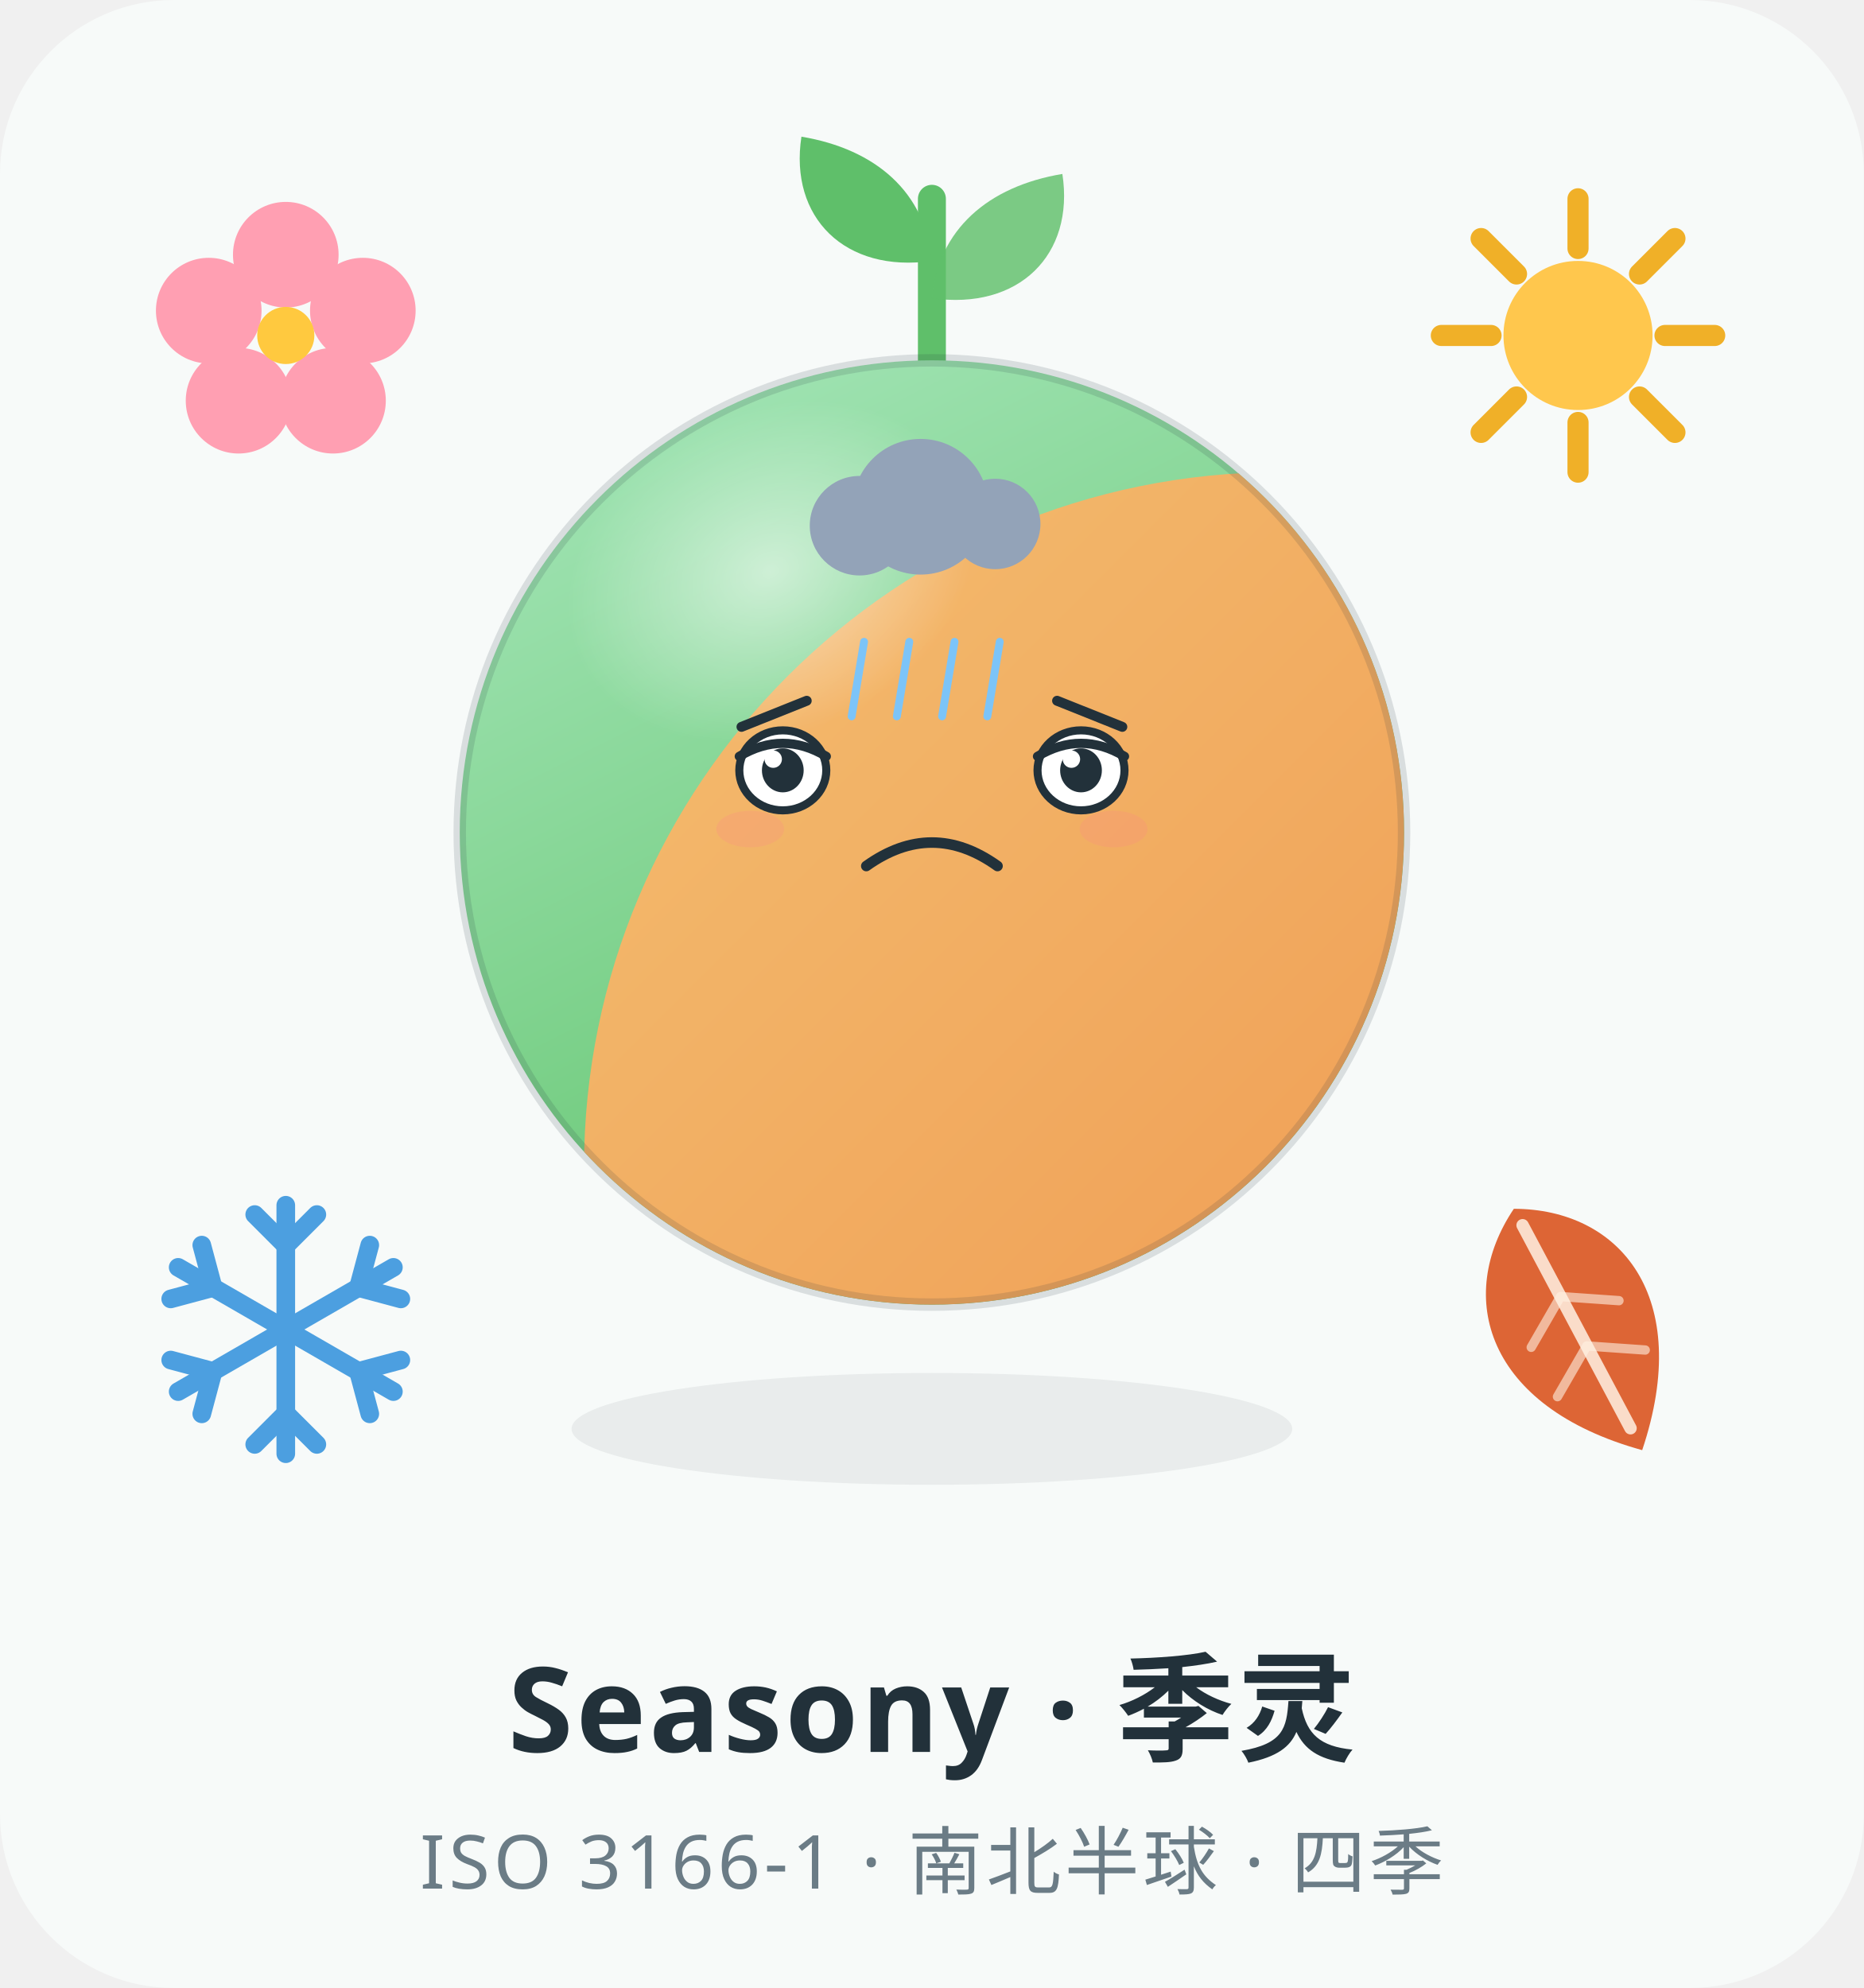
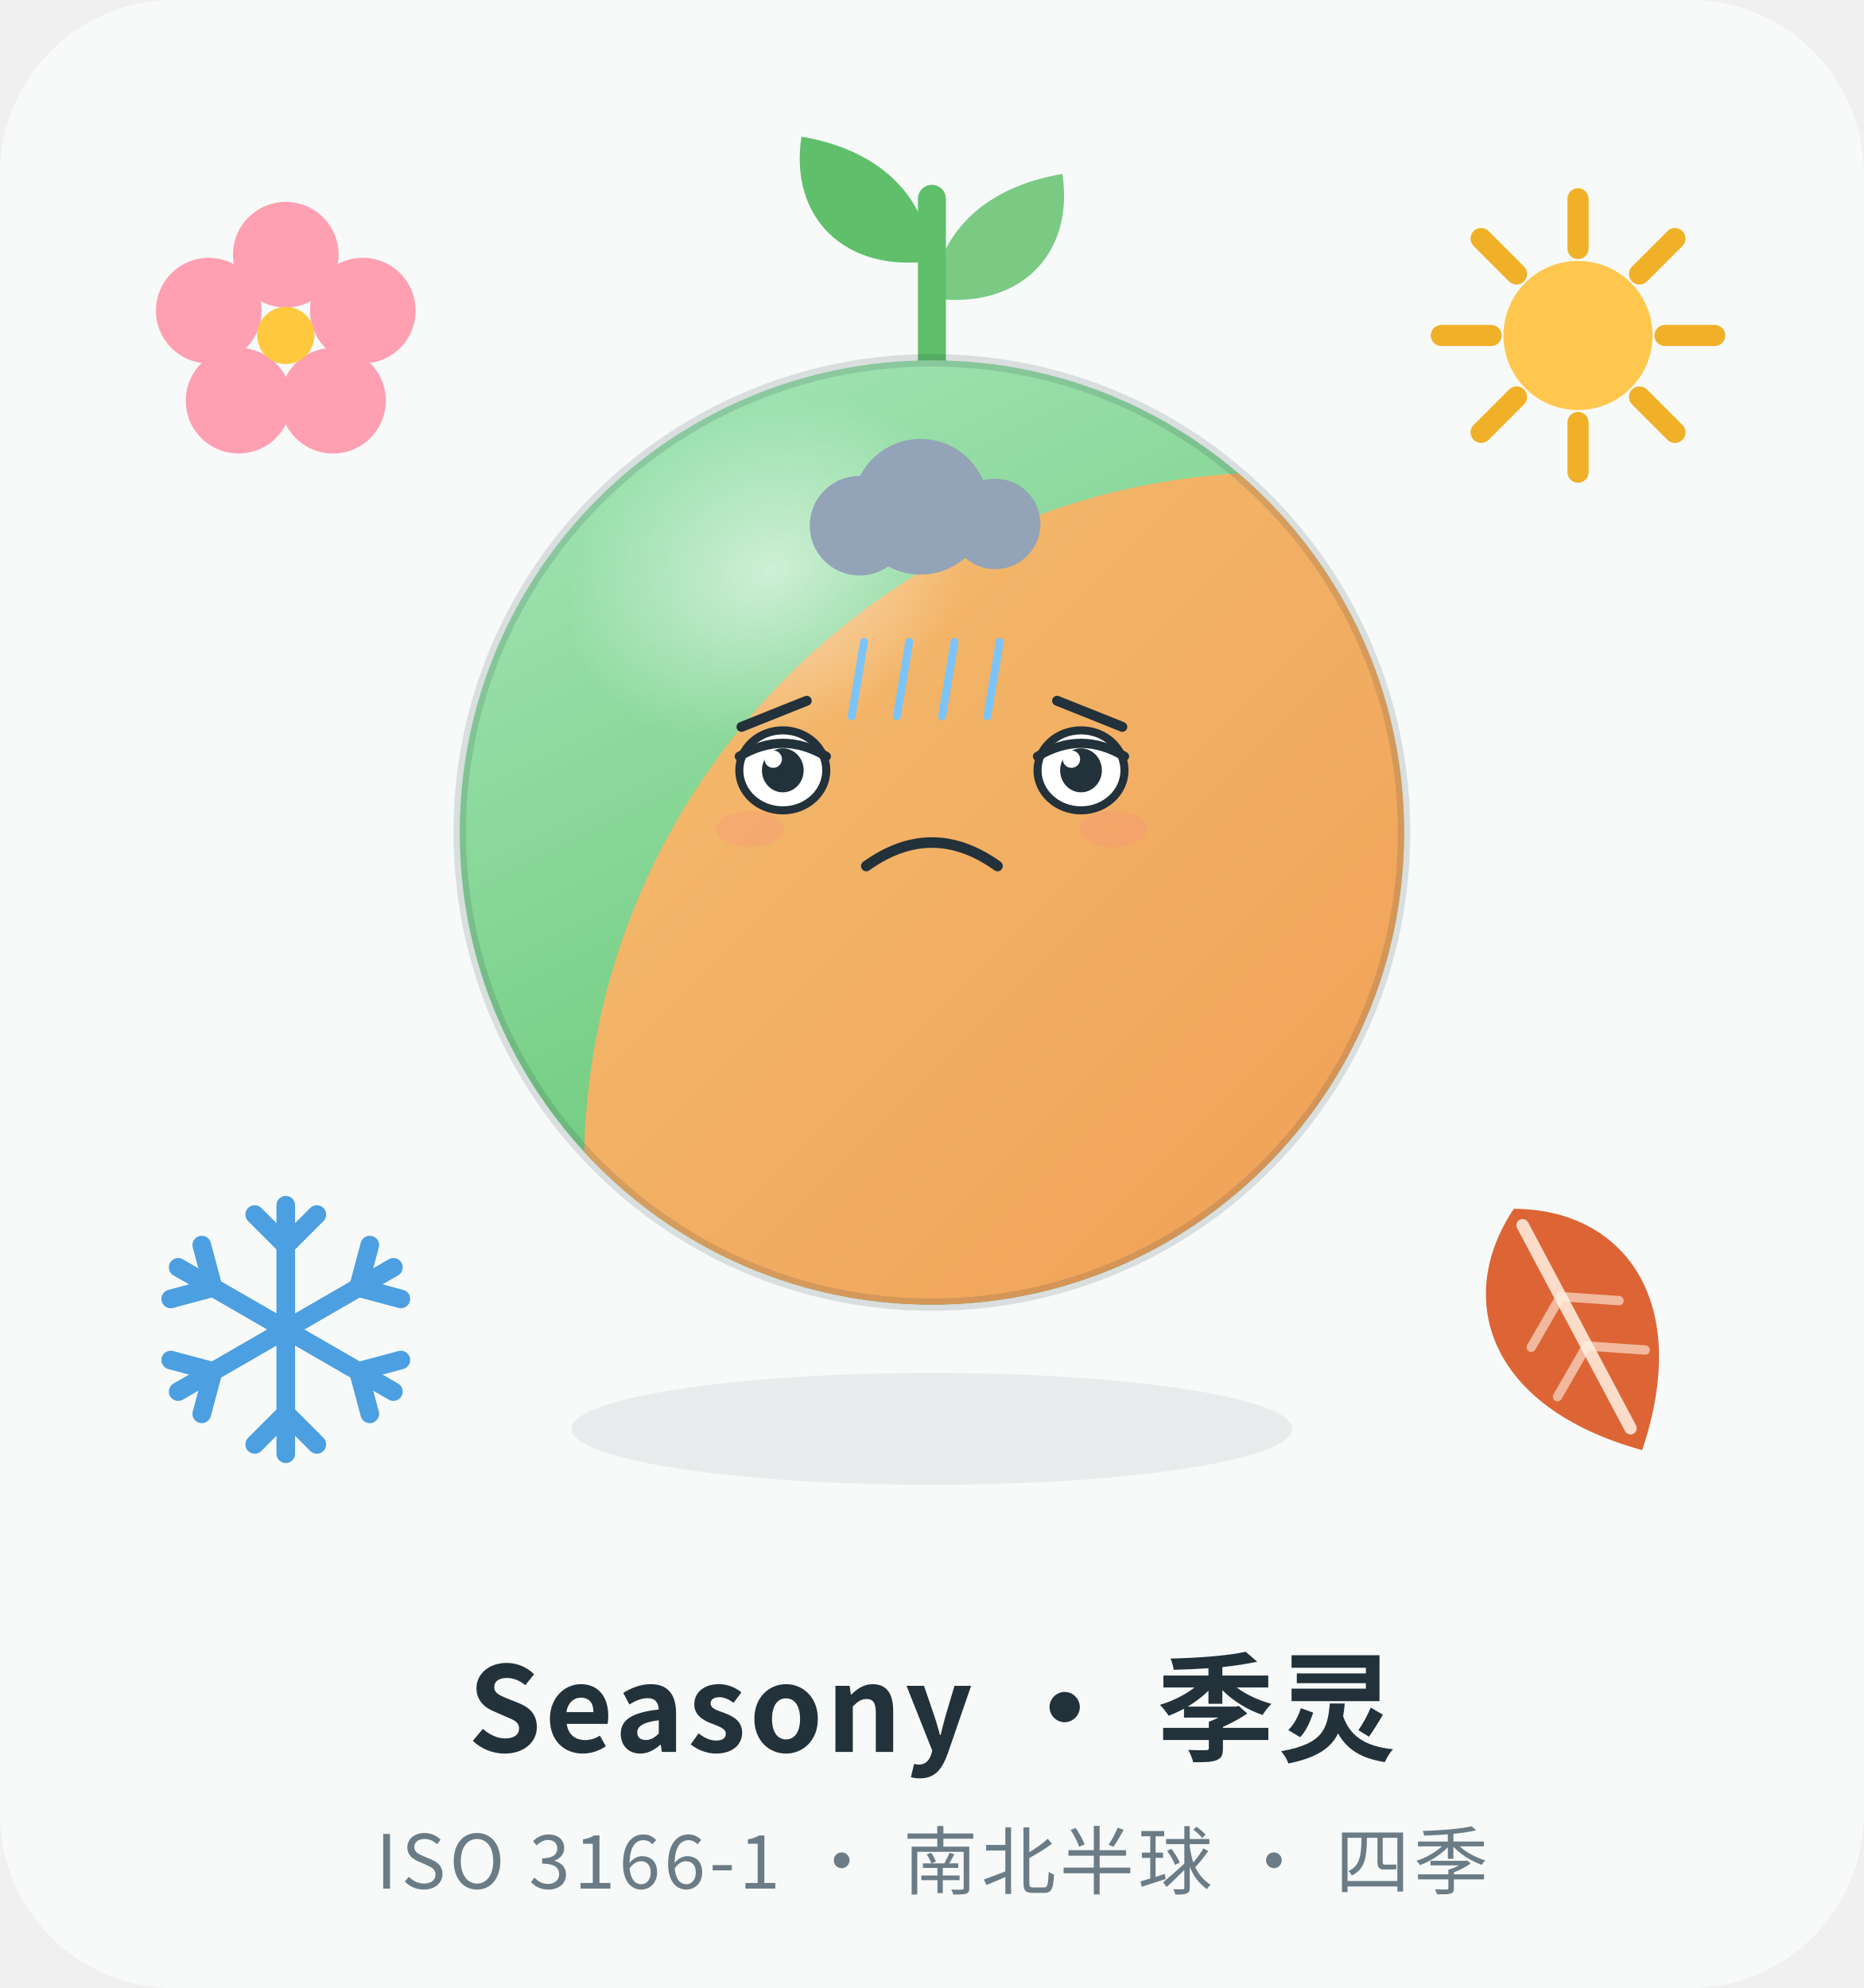
<svg xmlns="http://www.w3.org/2000/svg" viewBox="0 0 300 320" width="300" height="320" role="img" aria-label="Seasony 季灵 · 沮丧 Depressed">
  <style>
.ex-motion { animation: ex-slump 4.2s ease-in-out infinite; transform-box: fill-box; transform-origin: 50% 50%; }
.ex-anim-tear { animation: ex-tear 1.8s ease-in infinite; transform-box: fill-box; transform-origin: center; }
.ex-anim-sweat { animation: ex-tear 1.5s ease-in infinite; transform-box: fill-box; transform-origin: center; }
.ex-anim-heart { animation: ex-heart 2.2s ease-out infinite; transform-box: fill-box; transform-origin: center; }
.ex-anim-spark { animation: ex-spark 1.9s ease-in-out infinite; transform-box: fill-box; transform-origin: center; }
.ex-anim-rain { animation: ex-rain 1.4s linear infinite; transform-box: fill-box; transform-origin: center; }
.ex-anim-confetti { animation: ex-confetti 2.4s linear infinite; transform-box: fill-box; transform-origin: center; }
.ex-anim-pulse { animation: ex-pulse 1.6s ease-in-out infinite; transform-box: fill-box; transform-origin: center; }
.ex-anim-knock { animation: ex-knock 0.55s ease-in-out infinite; transform-box: fill-box; transform-origin: center; }
.ex-anim-knockline { animation: ex-knockline 0.55s ease-out infinite; transform-box: fill-box; transform-origin: center; }
.ex-anim-palm { animation: ex-palm 0.9s ease-in-out infinite; transform-box: fill-box; transform-origin: center; }
.ex-anim-steam { animation: ex-steam 1.8s ease-out infinite; transform-box: fill-box; transform-origin: center; }
.ex-anim-shock { animation: ex-shock 0.5s ease-in-out infinite; transform-box: fill-box; transform-origin: center; }
.ex-anim-please { animation: ex-please 1.4s ease-in-out infinite; transform-box: fill-box; transform-origin: center; }
.ex-anim-drift { animation: ex-drift 4.5s ease-in-out infinite; transform-box: fill-box; transform-origin: center; }
@keyframes ex-slump { 0%,100% { transform: translateY(0); } 50% { transform: translateY(2.24px); } }
@keyframes ex-tear { 0% { transform: translateY(0); opacity: 0; } 18% { opacity: 1; } 100% { transform: translateY(8px); opacity: 0; } }
@keyframes ex-heart { 0% { transform: translateY(0) scale(.65); opacity: 0; } 20% { opacity: 1; } 100% { transform: translateY(-12.6px) scale(1.15); opacity: 0; } }
@keyframes ex-spark { 0%,100% { transform: scale(.6) rotate(0deg); opacity: .3; } 50% { transform: scale(1.15) rotate(25deg); opacity: 1; } }
@keyframes ex-rain { 0% { transform: translateY(0); opacity: 0; } 20% { opacity: 1; } 100% { transform: translateY(8.4px); opacity: 0; } }
@keyframes ex-confetti { 0% { transform: translateY(-4px) rotate(0deg); opacity: 1; } 100% { transform: translateY(14px) rotate(200deg); opacity: 0; } }
@keyframes ex-pulse { 0%,100% { transform: scale(1); opacity: .35; } 50% { transform: scale(1.18); opacity: .7; } }
@keyframes ex-knock { 0%,100% { transform: translateX(3.15px); } 35% { transform: translateX(0); } }
@keyframes ex-knockline { 0%,100% { transform: scaleX(.6); opacity: .35; } 35% { transform: scaleX(1); opacity: 1; } }
@keyframes ex-palm { 0%,100% { transform: translateY(0) rotate(0deg); } 50% { transform: translateY(-1px) rotate(-4deg); } }
@keyframes ex-steam { 0% { transform: translateY(0); opacity: .7; } 100% { transform: translateY(-7px); opacity: 0; } }
@keyframes ex-shock { 0%,100% { transform: scaleX(.7); opacity: .4; } 50% { transform: scaleX(1.25); opacity: 1; } }
@keyframes ex-please { 0%,100% { transform: translateY(0); } 50% { transform: translateY(-1.5px); } }
@keyframes ex-drift { 0%,100% { transform: translateY(0); } 50% { transform: translateY(-1.5px); } }
@media (prefers-reduced-motion: reduce) {
  .ex-motion, [class*="ex-anim-"] { animation: none !important; }
}
</style>
  <g class="ex-motion ex-depressed">
    <g class="ex-base">
      <defs>
        <linearGradient id="g-spring" x1="0" y1="0" x2="0.5" y2="1">
          <stop offset="0" stop-color="#A8E7BC" />
          <stop offset="1" stop-color="#62C46D" />
        </linearGradient>
        <linearGradient id="g-autumn" x1="1" y1="1" x2="0.1" y2="0.1">
          <stop offset="0" stop-color="#EE8A44" />
          <stop offset="1" stop-color="#F3B96C" />
        </linearGradient>
        <radialGradient id="g-gloss" cx="50%" cy="50%" r="50%">
          <stop offset="0" stop-color="#FFFFFF" stop-opacity=".55" />
          <stop offset="1" stop-color="#FFFFFF" stop-opacity="0" />
        </radialGradient>
        <clipPath id="clip-body">
          <circle cx="150" cy="134" r="76" />
        </clipPath>
        <g id="flake-arm" fill="none">
          <line x1="0" y1="0" x2="0" y2="-20" />
          <path d="M0 -13.5 L 5 -18.5 M 0 -13.5 L -5 -18.5" />
        </g>
      </defs>
      <rect x="0" y="0" width="300" height="320" rx="28" fill="#F7FAF9" />
      <g id="emblem-spring" transform="translate(46 54)">
        <g fill="#FF9FB2">
          <circle cx="0" cy="-13" r="8.5" />
          <circle cx="12.4" cy="-4" r="8.5" />
          <circle cx="7.6" cy="10.5" r="8.5" />
          <circle cx="-7.6" cy="10.5" r="8.5" />
          <circle cx="-12.4" cy="-4" r="8.5" />
        </g>
        <circle cx="0" cy="0" r="4.6" fill="#FFC93F" />
      </g>
      <g id="emblem-summer" transform="translate(254 54)">
        <g stroke="#F0B028" stroke-width="3.4" stroke-linecap="round">
          <line x1="0" y1="-22" x2="0" y2="-14" />
          <line x1="0" y1="14" x2="0" y2="22" />
          <line x1="-22" y1="0" x2="-14" y2="0" />
          <line x1="14" y1="0" x2="22" y2="0" />
          <line x1="-15.6" y1="-15.6" x2="-9.9" y2="-9.9" />
          <line x1="9.9" y1="9.9" x2="15.6" y2="15.6" />
          <line x1="15.6" y1="-15.6" x2="9.9" y2="-9.9" />
          <line x1="-9.9" y1="9.9" x2="-15.6" y2="15.6" />
        </g>
        <circle cx="0" cy="0" r="12" fill="#FFC74D" />
      </g>
      <g id="emblem-autumn" transform="translate(254 214) rotate(-28)">
        <path d="M0 -22 C 15 -14 19 4 0 22 C -19 4 -15 -14 0 -22 Z" fill="#DD6535" />
        <path d="M0 -19 L 0 18" stroke="#FFF1E3" stroke-width="2" stroke-linecap="round" opacity=".85" />
        <path d="M0 -6 L 8 -1 M 0 3 L 8 8 M 0 -6 L -8 -1 M 0 3 L -8 8" stroke="#FFF1E3" stroke-width="1.5" stroke-linecap="round" opacity=".6" />
      </g>
      <g id="emblem-winter" transform="translate(46 214)" stroke="#4C9FE0" stroke-width="3" stroke-linecap="round">
        <use href="#flake-arm" />
        <use href="#flake-arm" transform="rotate(60)" />
        <use href="#flake-arm" transform="rotate(120)" />
        <use href="#flake-arm" transform="rotate(180)" />
        <use href="#flake-arm" transform="rotate(240)" />
        <use href="#flake-arm" transform="rotate(300)" />
      </g>
      <path d="M150 60 C 150 46 150 40 150 32" fill="none" stroke="#5FBF6A" stroke-width="4.5" stroke-linecap="round" />
      <path d="M150 42 C 136 44 127 35 129 22 C 141 24 149 31 150 42 Z" fill="#5FBF6A" />
      <path d="M150 48 C 164 50 173 41 171 28 C 159 30 151 37 150 48 Z" fill="#5FBF6A" opacity=".82" />
      <ellipse cx="150" cy="230" rx="58" ry="9" fill="#22313A" opacity=".07" />
      <circle cx="150" cy="134" r="76" fill="url(#g-spring)" />
      <g clip-path="url(#clip-body)">
        <circle cx="206" cy="188" r="112" fill="url(#g-autumn)" />
      </g>
      <circle cx="150" cy="134" r="76" fill="none" stroke="#22313A" stroke-opacity=".14" stroke-width="2" />
      <ellipse cx="124" cy="92" rx="34" ry="26" fill="url(#g-gloss)" transform="rotate(-24 124 92)" />
-       <text x="150" y="282" text-anchor="middle" font-family="PingFang SC, Hiragino Sans GB, Microsoft YaHei, Source Han Sans SC, sans-serif" font-size="19" font-weight="600" fill="#22313A" letter-spacing="0.5">Seasony · 季灵</text>
-       <text x="150" y="304" text-anchor="middle" font-family="PingFang SC, Hiragino Sans GB, Microsoft YaHei, Source Han Sans SC, sans-serif" font-size="12" fill="#6B7C86" letter-spacing="0.6">ISO 3166-1 · 南北半球 · 四季</text>
+       <text x="150" y="282" text-anchor="middle" font-family="Noto Sans SC, Source Han Sans SC, Noto Sans CJK SC, sans-serif" font-size="19" font-weight="600" fill="#22313A" letter-spacing="0.5">Seasony · 季灵</text>
+       <text x="150" y="304" text-anchor="middle" font-family="Noto Sans SC, Source Han Sans SC, Noto Sans CJK SC, sans-serif" font-size="12" fill="#6B7C86" letter-spacing="0.6">ISO 3166-1 · 南北半球 · 四季</text>
    </g>
    <g class="ex-face">
      <path d="M 119.35,117 L 129.85,112.8" stroke="#22313A" stroke-width="1.6" stroke-linecap="round" />
      <path d="M 180.65,117 L 170.15,112.8" stroke="#22313A" stroke-width="1.6" stroke-linecap="round" />
      <ellipse cx="126" cy="124" rx="7" ry="6.44" fill="#FFFFFF" stroke="#22313A" stroke-width="1.3" />
      <ellipse cx="126" cy="124" rx="3.36" ry="3.54" fill="#22313A" />
      <circle cx="124.46" cy="122.2" r="1.4" fill="#FFFFFF" />
      <path d="M 119,121.75 Q 126,117.56 133,121.75" fill="none" stroke="#22313A" stroke-width="1.49" stroke-linecap="round" />
      <ellipse cx="174" cy="124" rx="7" ry="6.44" fill="#FFFFFF" stroke="#22313A" stroke-width="1.3" />
      <ellipse cx="174" cy="124" rx="3.36" ry="3.54" fill="#22313A" />
      <circle cx="172.46" cy="122.2" r="1.4" fill="#FFFFFF" />
      <path d="M 167,121.75 Q 174,117.56 181,121.75" fill="none" stroke="#22313A" stroke-width="1.49" stroke-linecap="round" />
      <path d="M 139.44,139.4 Q 150,131.84 160.56,139.4" fill="none" stroke="#22313A" stroke-width="1.7" stroke-linecap="round" />
      <ellipse cx="120.75" cy="133.45" rx="5.46" ry="2.94" fill="#FF7A90" opacity="0.18" />
      <ellipse cx="179.25" cy="133.45" rx="5.46" ry="2.94" fill="#FF7A90" opacity="0.18" />
      <g class="ex-anim-drift">
        <circle cx="138.35" cy="84.62" r="8.01" fill="#93A3B8" />
        <circle cx="148.18" cy="81.57" r="10.92" fill="#93A3B8" />
        <circle cx="160.19" cy="84.34" r="7.28" fill="#93A3B8" />
        <rect x="133.62" y="83.23" width="32.77" height="5.81" rx="2.91" fill="#93A3B8" />
      </g>
      <g transform="translate(139.08 103.31)">
        <path class="ex-anim-rain" style="animation-delay:0.0s" d="M 0 0 L -2 12" stroke="#7CC4F8" stroke-width="1.27" stroke-linecap="round" />
      </g>
      <g transform="translate(146.36 103.31)">
        <path class="ex-anim-rain" style="animation-delay:0.22s" d="M 0 0 L -2 12" stroke="#7CC4F8" stroke-width="1.27" stroke-linecap="round" />
      </g>
      <g transform="translate(153.64 103.31)">
        <path class="ex-anim-rain" style="animation-delay:0.44s" d="M 0 0 L -2 12" stroke="#7CC4F8" stroke-width="1.27" stroke-linecap="round" />
      </g>
      <g transform="translate(160.92 103.31)">
        <path class="ex-anim-rain" style="animation-delay:0.66s" d="M 0 0 L -2 12" stroke="#7CC4F8" stroke-width="1.27" stroke-linecap="round" />
      </g>
    </g>
  </g>
</svg>
